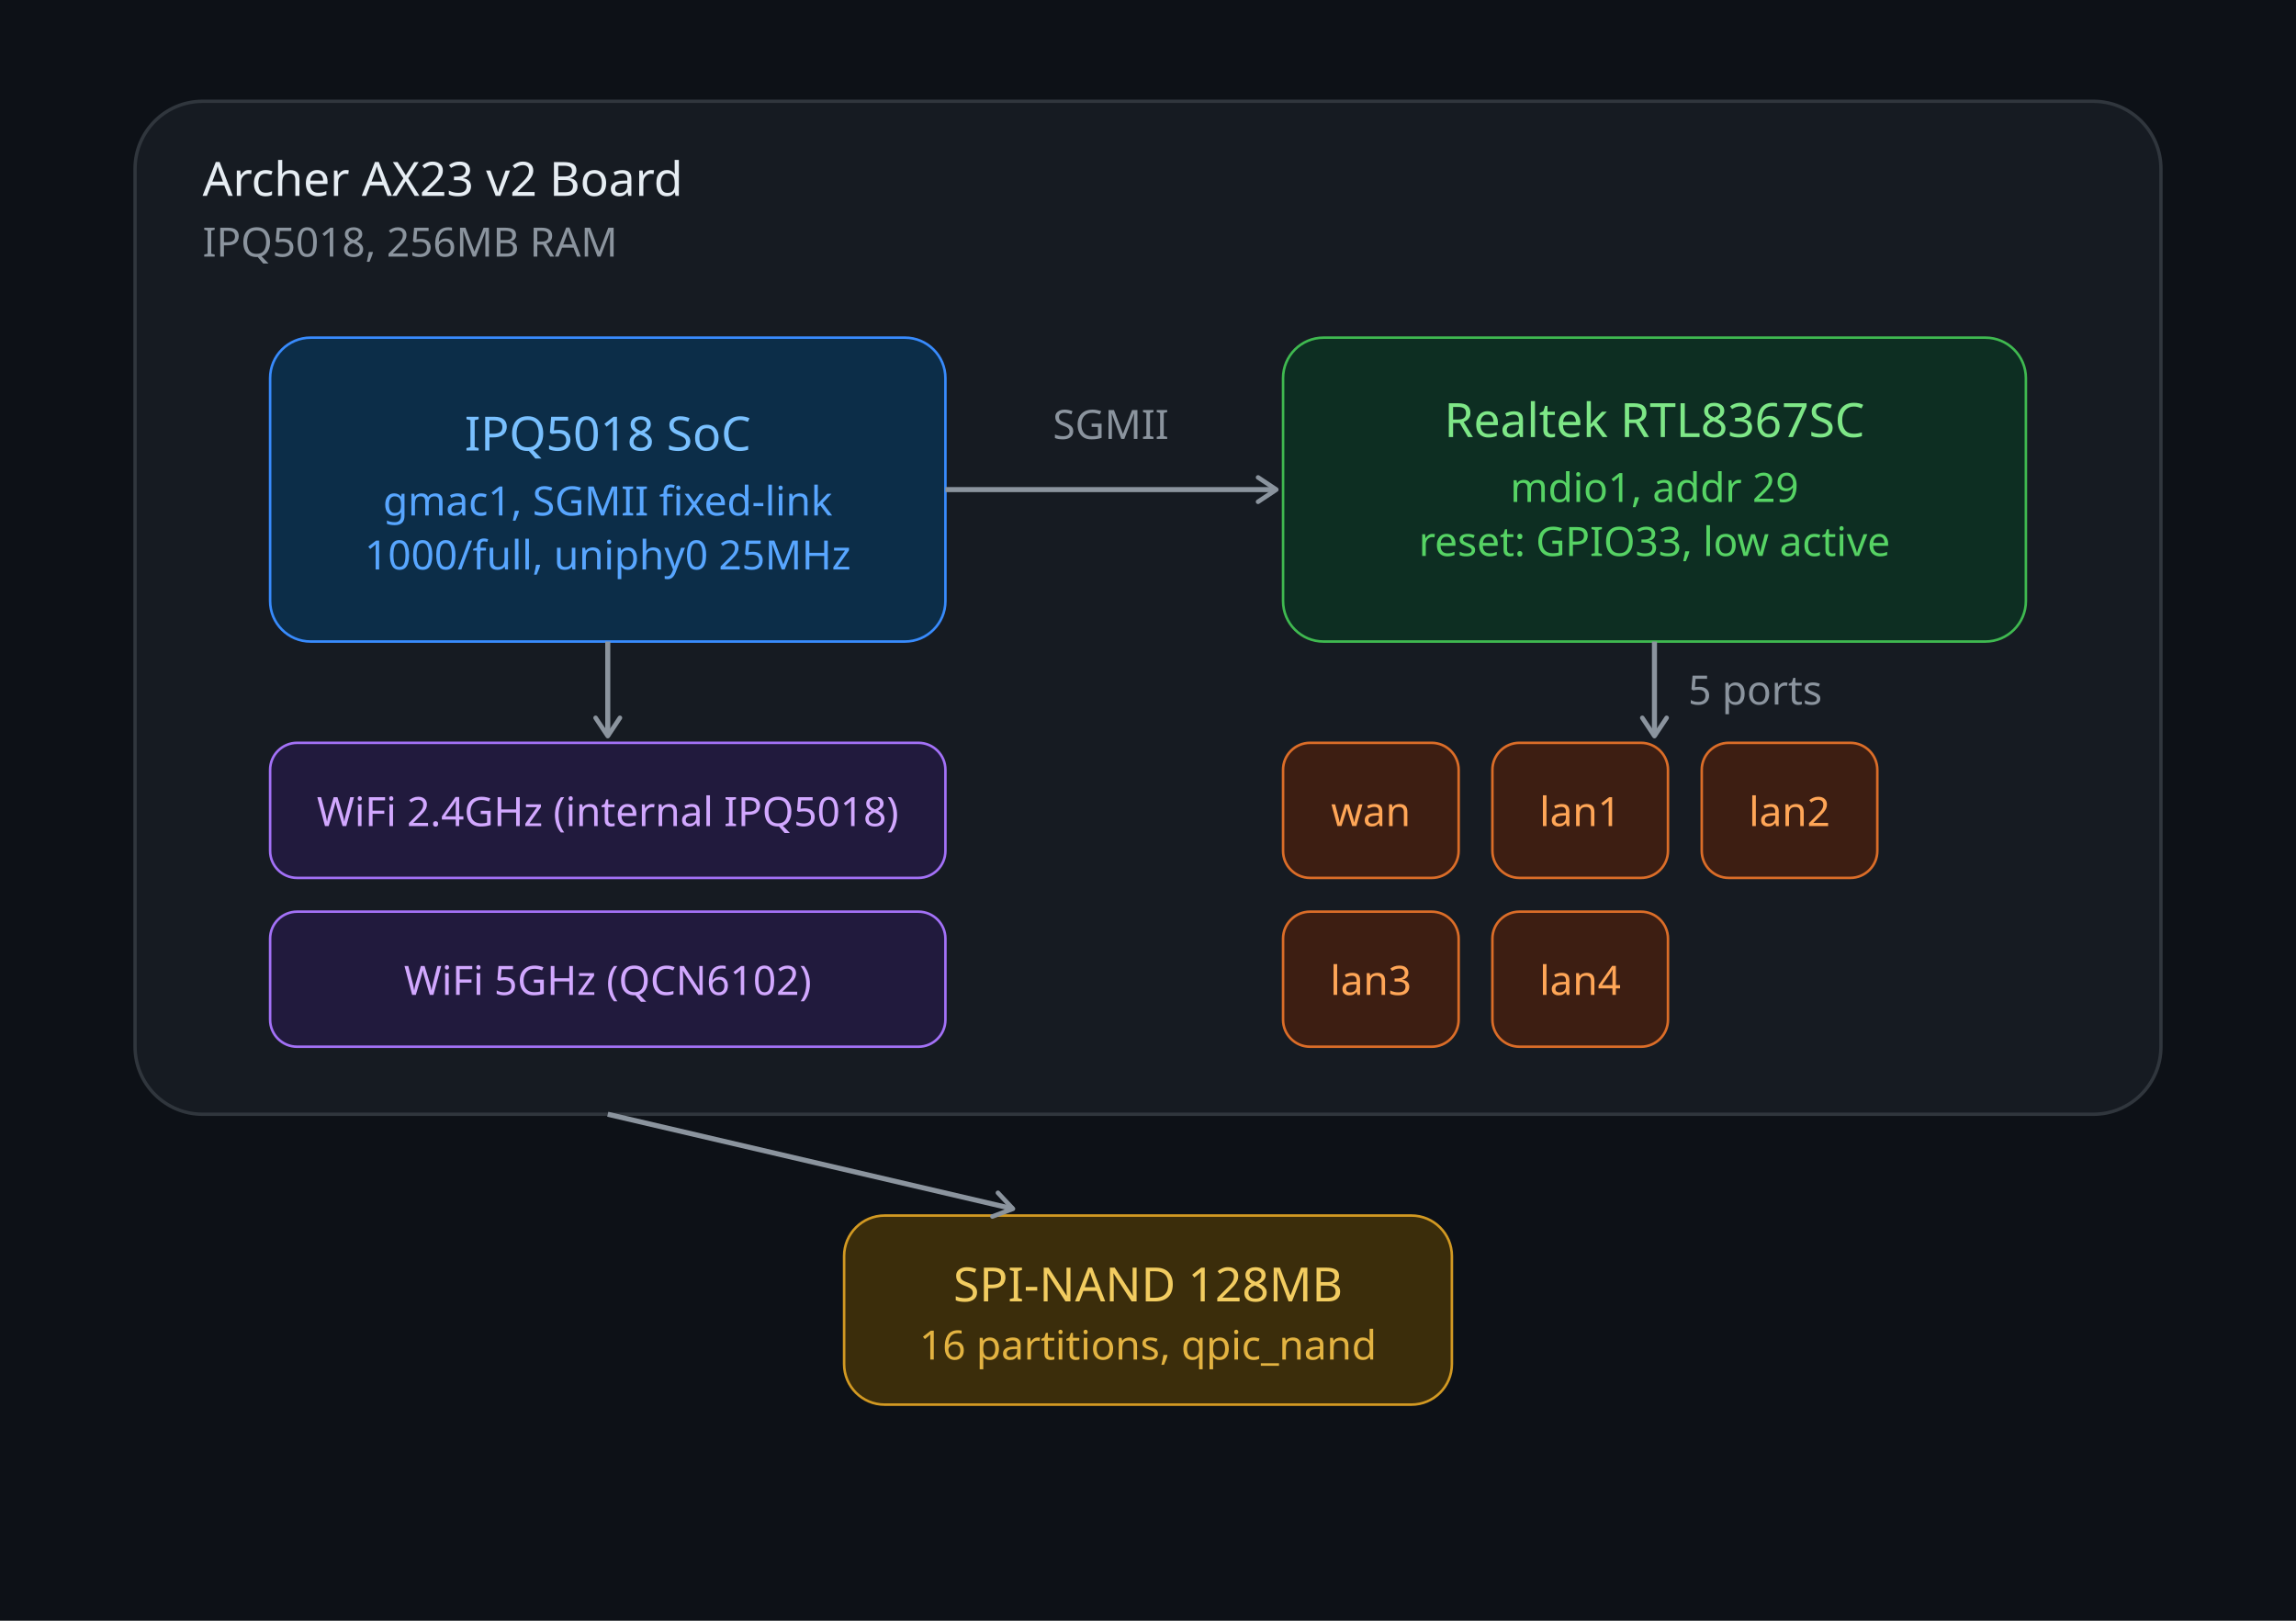
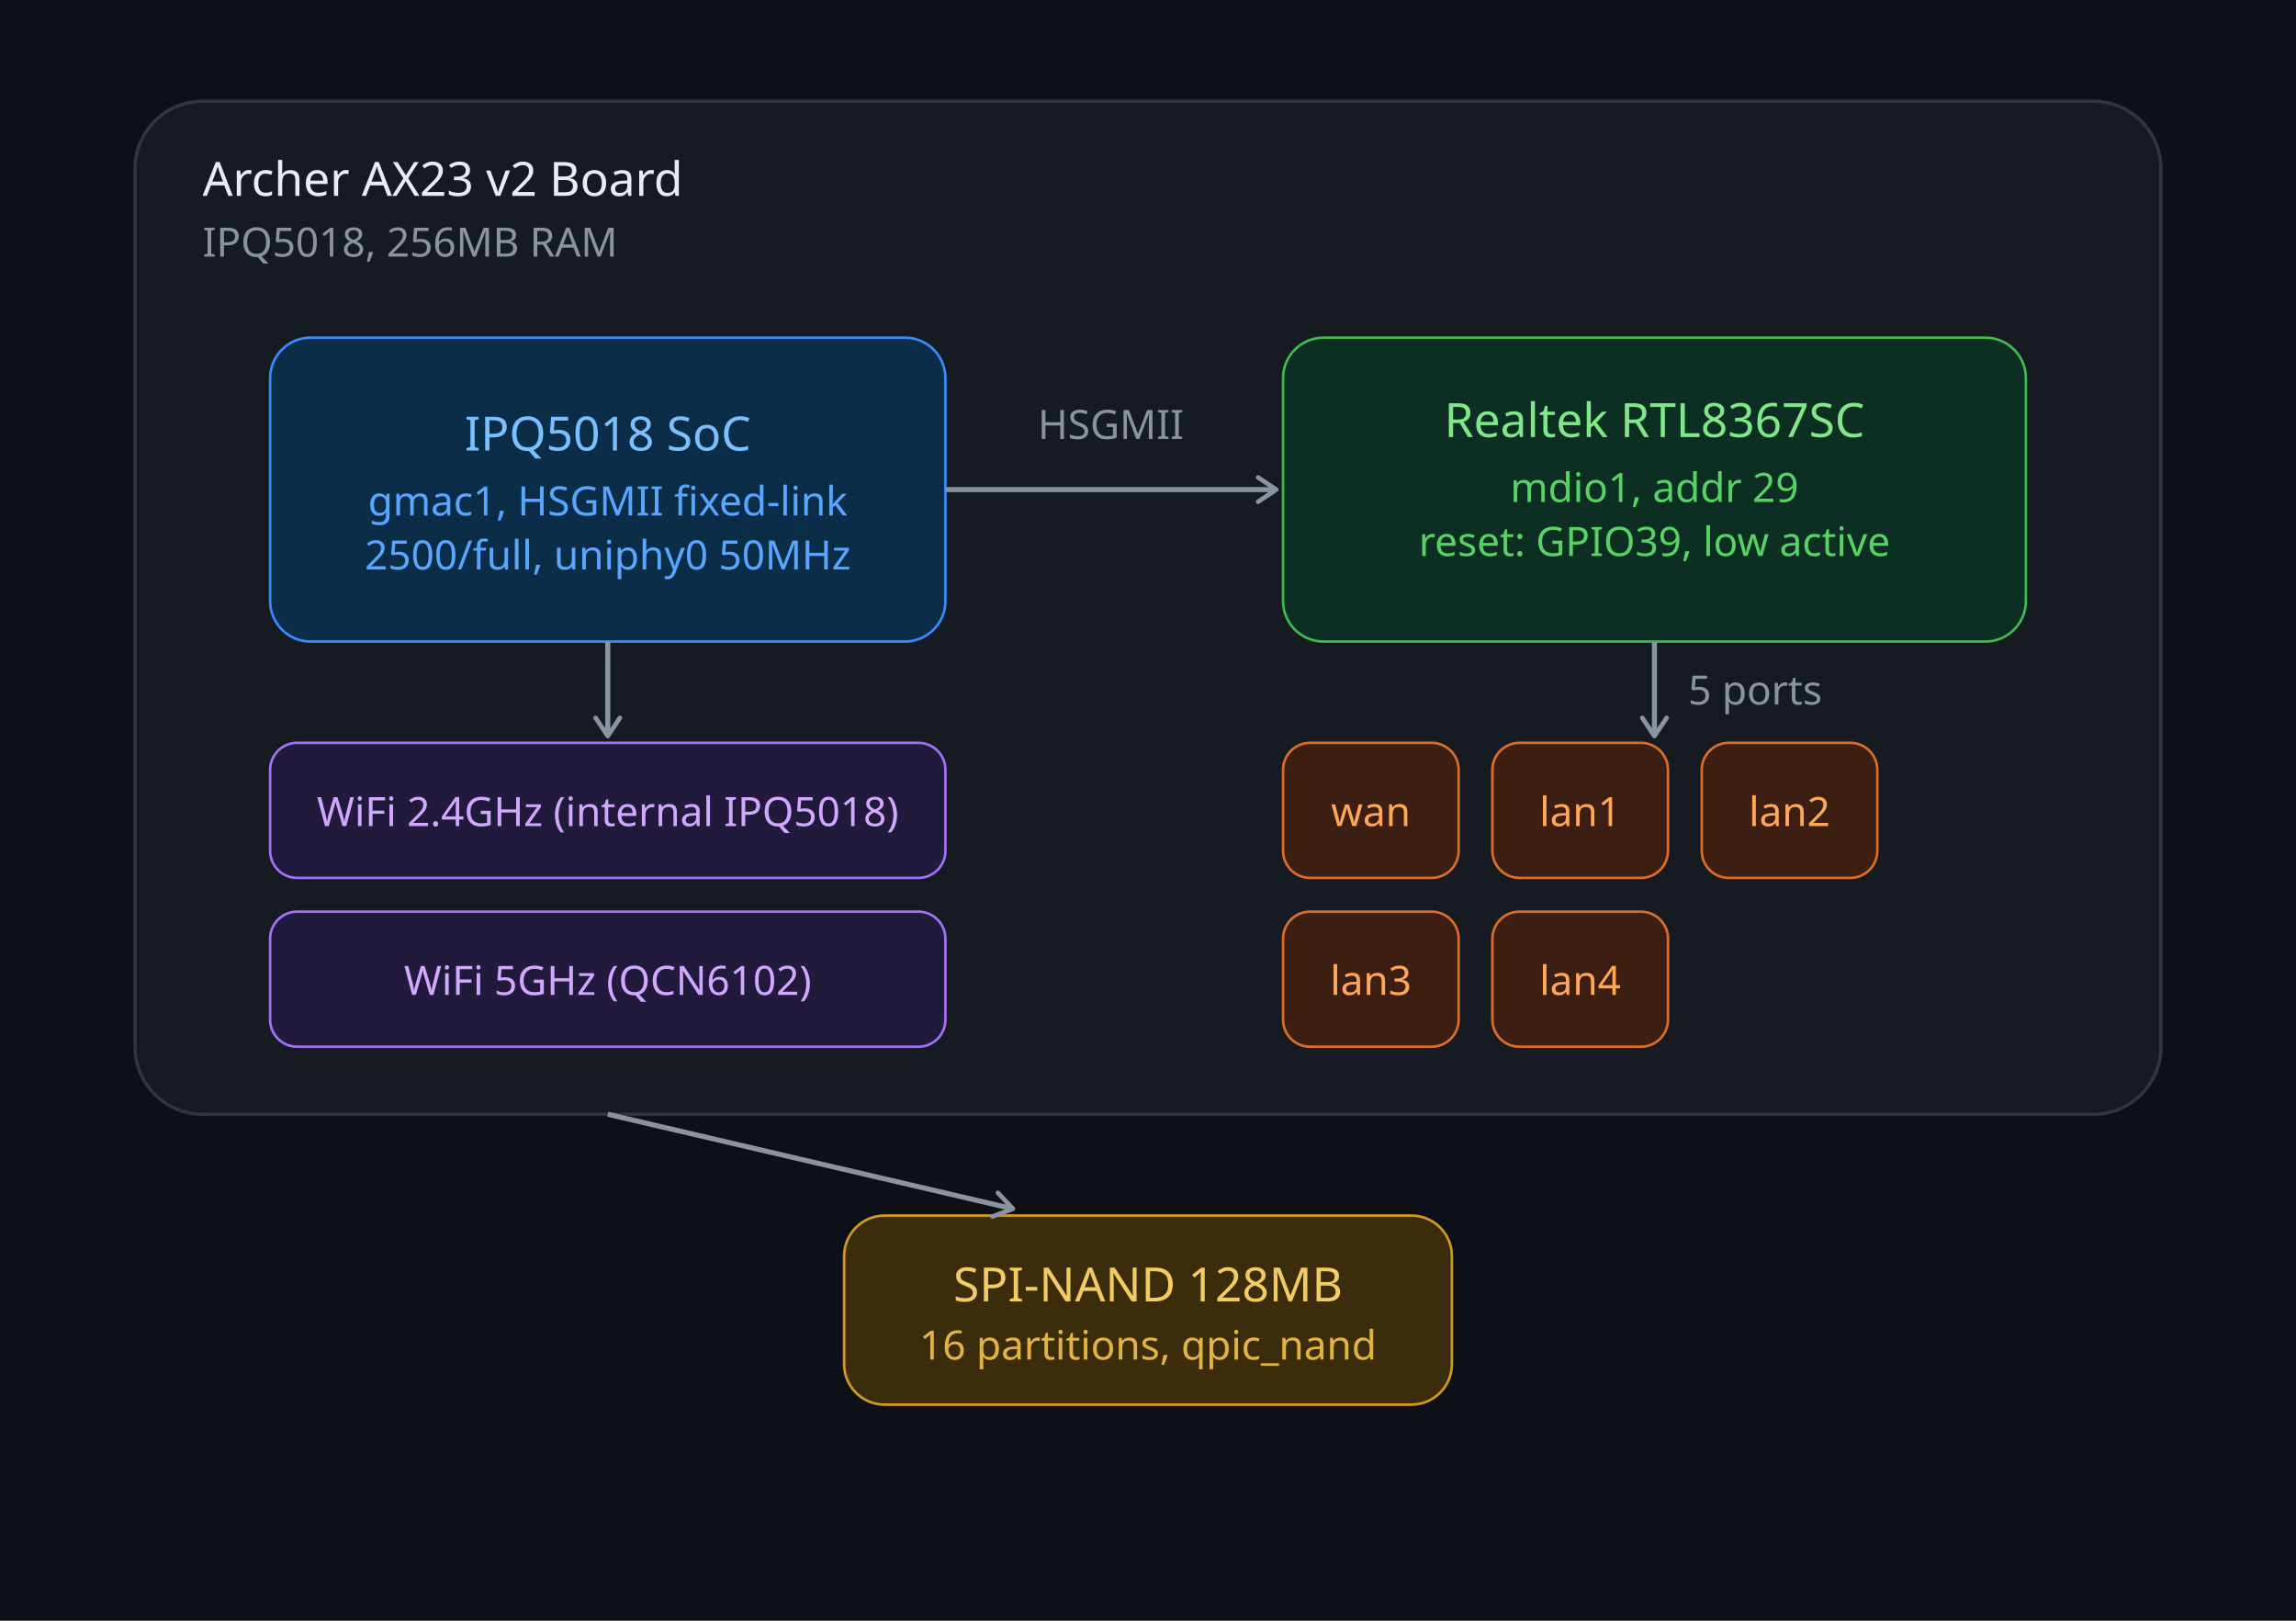
<svg xmlns="http://www.w3.org/2000/svg" width="680" height="480" viewBox="0 0 680 480" role="img">
  <defs>
    <marker id="arrow-dark" viewBox="0 0 10 10" refX="8" refY="5" markerWidth="6" markerHeight="6" orient="auto-start-reverse">
      <path d="M2 1L8 5L2 9" fill="none" stroke="#8B949E" stroke-width="1.5" stroke-linecap="round" stroke-linejoin="round" />
    </marker>
  </defs>
  <rect width="680" height="480" fill="#0D1117" />
  <rect x="40" y="30" width="600" height="300" rx="20" fill="#161B22" stroke="#30363D" stroke-width="1" />
  <text x="60" y="58" font-family="sans-serif" font-size="14" font-weight="500" fill="#E6EDF3">Archer AX23 v2 Board</text>
  <text x="60" y="76" font-family="sans-serif" font-size="12" fill="#8B949E">IPQ5018, 256MB RAM</text>
  <rect x="80" y="100" width="200" height="90" rx="12" fill="#0C2D48" stroke="#388BFD" stroke-width="0.75" />
  <text x="180" y="128" text-anchor="middle" dominant-baseline="central" font-family="sans-serif" font-size="14" font-weight="500" fill="#79C0FF">IPQ5018 SoC</text>
-   <text x="180" y="148" text-anchor="middle" dominant-baseline="central" font-family="sans-serif" font-size="12" fill="#58A6FF">gmac1, SGMII fixed-link</text>
-   <text x="180" y="164" text-anchor="middle" dominant-baseline="central" font-family="sans-serif" font-size="12" fill="#58A6FF">1000/full, uniphy0 25MHz</text>
+   <text x="180" y="148" text-anchor="middle" dominant-baseline="central" font-family="sans-serif" font-size="12" fill="#58A6FF">gmac1, HSGMII fixed-link</text>
+   <text x="180" y="164" text-anchor="middle" dominant-baseline="central" font-family="sans-serif" font-size="12" fill="#58A6FF">2500/full, uniphy0 50MHz</text>
  <rect x="380" y="100" width="220" height="90" rx="12" fill="#0D2E22" stroke="#3FB950" stroke-width="0.75" />
  <text x="490" y="124" text-anchor="middle" dominant-baseline="central" font-family="sans-serif" font-size="14" font-weight="500" fill="#7EE787">Realtek RTL8367SC</text>
  <text x="490" y="144" text-anchor="middle" dominant-baseline="central" font-family="sans-serif" font-size="12" fill="#56D364">mdio1, addr 29</text>
-   <text x="490" y="160" text-anchor="middle" dominant-baseline="central" font-family="sans-serif" font-size="12" fill="#56D364">reset: GPIO33, low active</text>
+   <text x="490" y="160" text-anchor="middle" dominant-baseline="central" font-family="sans-serif" font-size="12" fill="#56D364">reset: GPIO39, low active</text>
  <line x1="280" y1="145" x2="378" y2="145" stroke="#8B949E" stroke-width="1.5" marker-end="url(#arrow-dark)" />
-   <text x="329" y="130" text-anchor="middle" font-family="sans-serif" font-size="12" fill="#8B949E">SGMII</text>
+   <text x="329" y="130" text-anchor="middle" font-family="sans-serif" font-size="12" fill="#8B949E">HSGMII</text>
  <rect x="380" y="220" width="52" height="40" rx="8" fill="#3D1E12" stroke="#DB6D28" stroke-width="0.75" />
  <text x="406" y="240" text-anchor="middle" dominant-baseline="central" font-family="sans-serif" font-size="12" fill="#FFA657">wan</text>
  <rect x="442" y="220" width="52" height="40" rx="8" fill="#3D1E12" stroke="#DB6D28" stroke-width="0.75" />
  <text x="468" y="240" text-anchor="middle" dominant-baseline="central" font-family="sans-serif" font-size="12" fill="#FFA657">lan1</text>
  <rect x="504" y="220" width="52" height="40" rx="8" fill="#3D1E12" stroke="#DB6D28" stroke-width="0.75" />
  <text x="530" y="240" text-anchor="middle" dominant-baseline="central" font-family="sans-serif" font-size="12" fill="#FFA657">lan2</text>
  <rect x="380" y="270" width="52" height="40" rx="8" fill="#3D1E12" stroke="#DB6D28" stroke-width="0.75" />
  <text x="406" y="290" text-anchor="middle" dominant-baseline="central" font-family="sans-serif" font-size="12" fill="#FFA657">lan3</text>
  <rect x="442" y="270" width="52" height="40" rx="8" fill="#3D1E12" stroke="#DB6D28" stroke-width="0.75" />
  <text x="468" y="290" text-anchor="middle" dominant-baseline="central" font-family="sans-serif" font-size="12" fill="#FFA657">lan4</text>
  <line x1="490" y1="190" x2="490" y2="218" stroke="#8B949E" stroke-width="1.5" marker-end="url(#arrow-dark)" />
  <text x="500" y="204" text-anchor="start" dominant-baseline="central" font-family="sans-serif" font-size="12" fill="#8B949E">5 ports</text>
  <rect x="80" y="220" width="200" height="40" rx="8" fill="#211A3D" stroke="#A371F7" stroke-width="0.75" />
  <text x="180" y="240" text-anchor="middle" dominant-baseline="central" font-family="sans-serif" font-size="12" fill="#D2A8FF">WiFi 2.4GHz (internal IPQ5018)</text>
  <rect x="80" y="270" width="200" height="40" rx="8" fill="#211A3D" stroke="#A371F7" stroke-width="0.75" />
  <text x="180" y="290" text-anchor="middle" dominant-baseline="central" font-family="sans-serif" font-size="12" fill="#D2A8FF">WiFi 5GHz (QCN6102)</text>
  <line x1="180" y1="190" x2="180" y2="218" stroke="#8B949E" stroke-width="1.5" marker-end="url(#arrow-dark)" />
  <rect x="250" y="360" width="180" height="56" rx="12" fill="#3B2D0B" stroke="#D29922" stroke-width="0.75" />
  <text x="340" y="380" text-anchor="middle" dominant-baseline="central" font-family="sans-serif" font-size="14" font-weight="500" fill="#F2CC60">SPI-NAND 128MB</text>
  <text x="340" y="398" text-anchor="middle" dominant-baseline="central" font-family="sans-serif" font-size="12" fill="#E3B341">16 partitions, qpic_nand</text>
  <line x1="180" y1="330" x2="300" y2="358" stroke="#8B949E" stroke-width="1.5" marker-end="url(#arrow-dark)" />
</svg>
